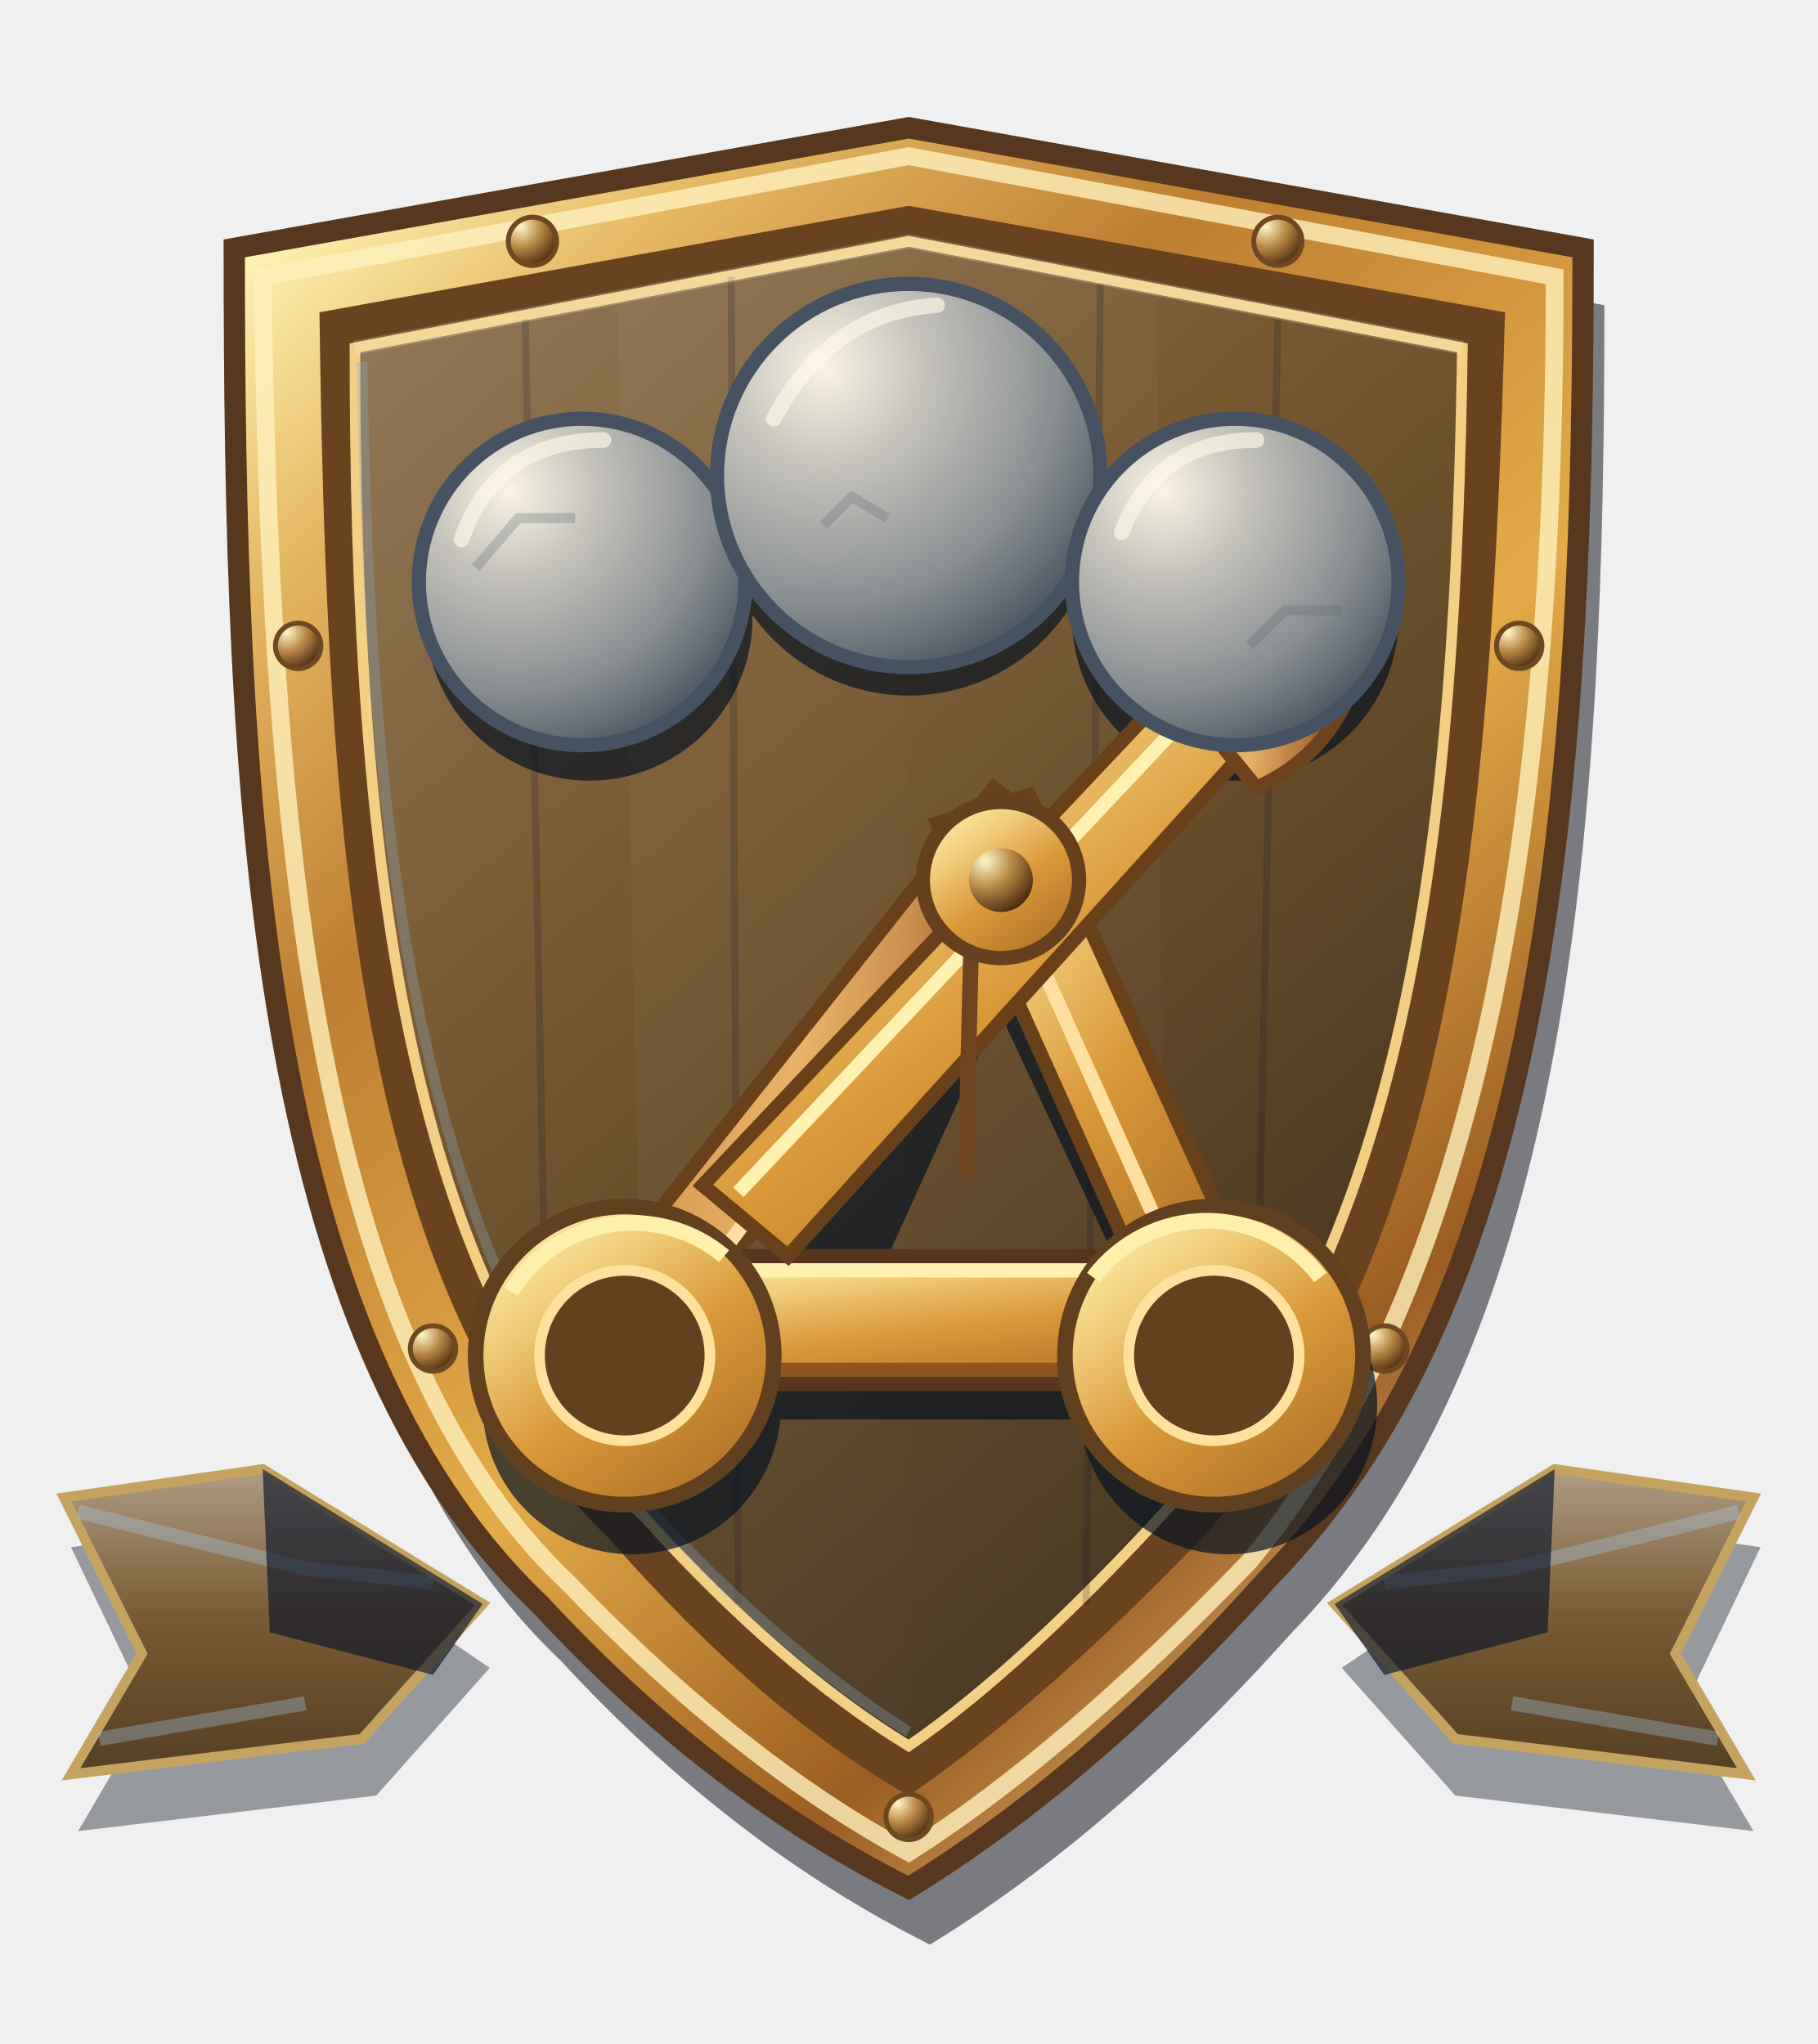
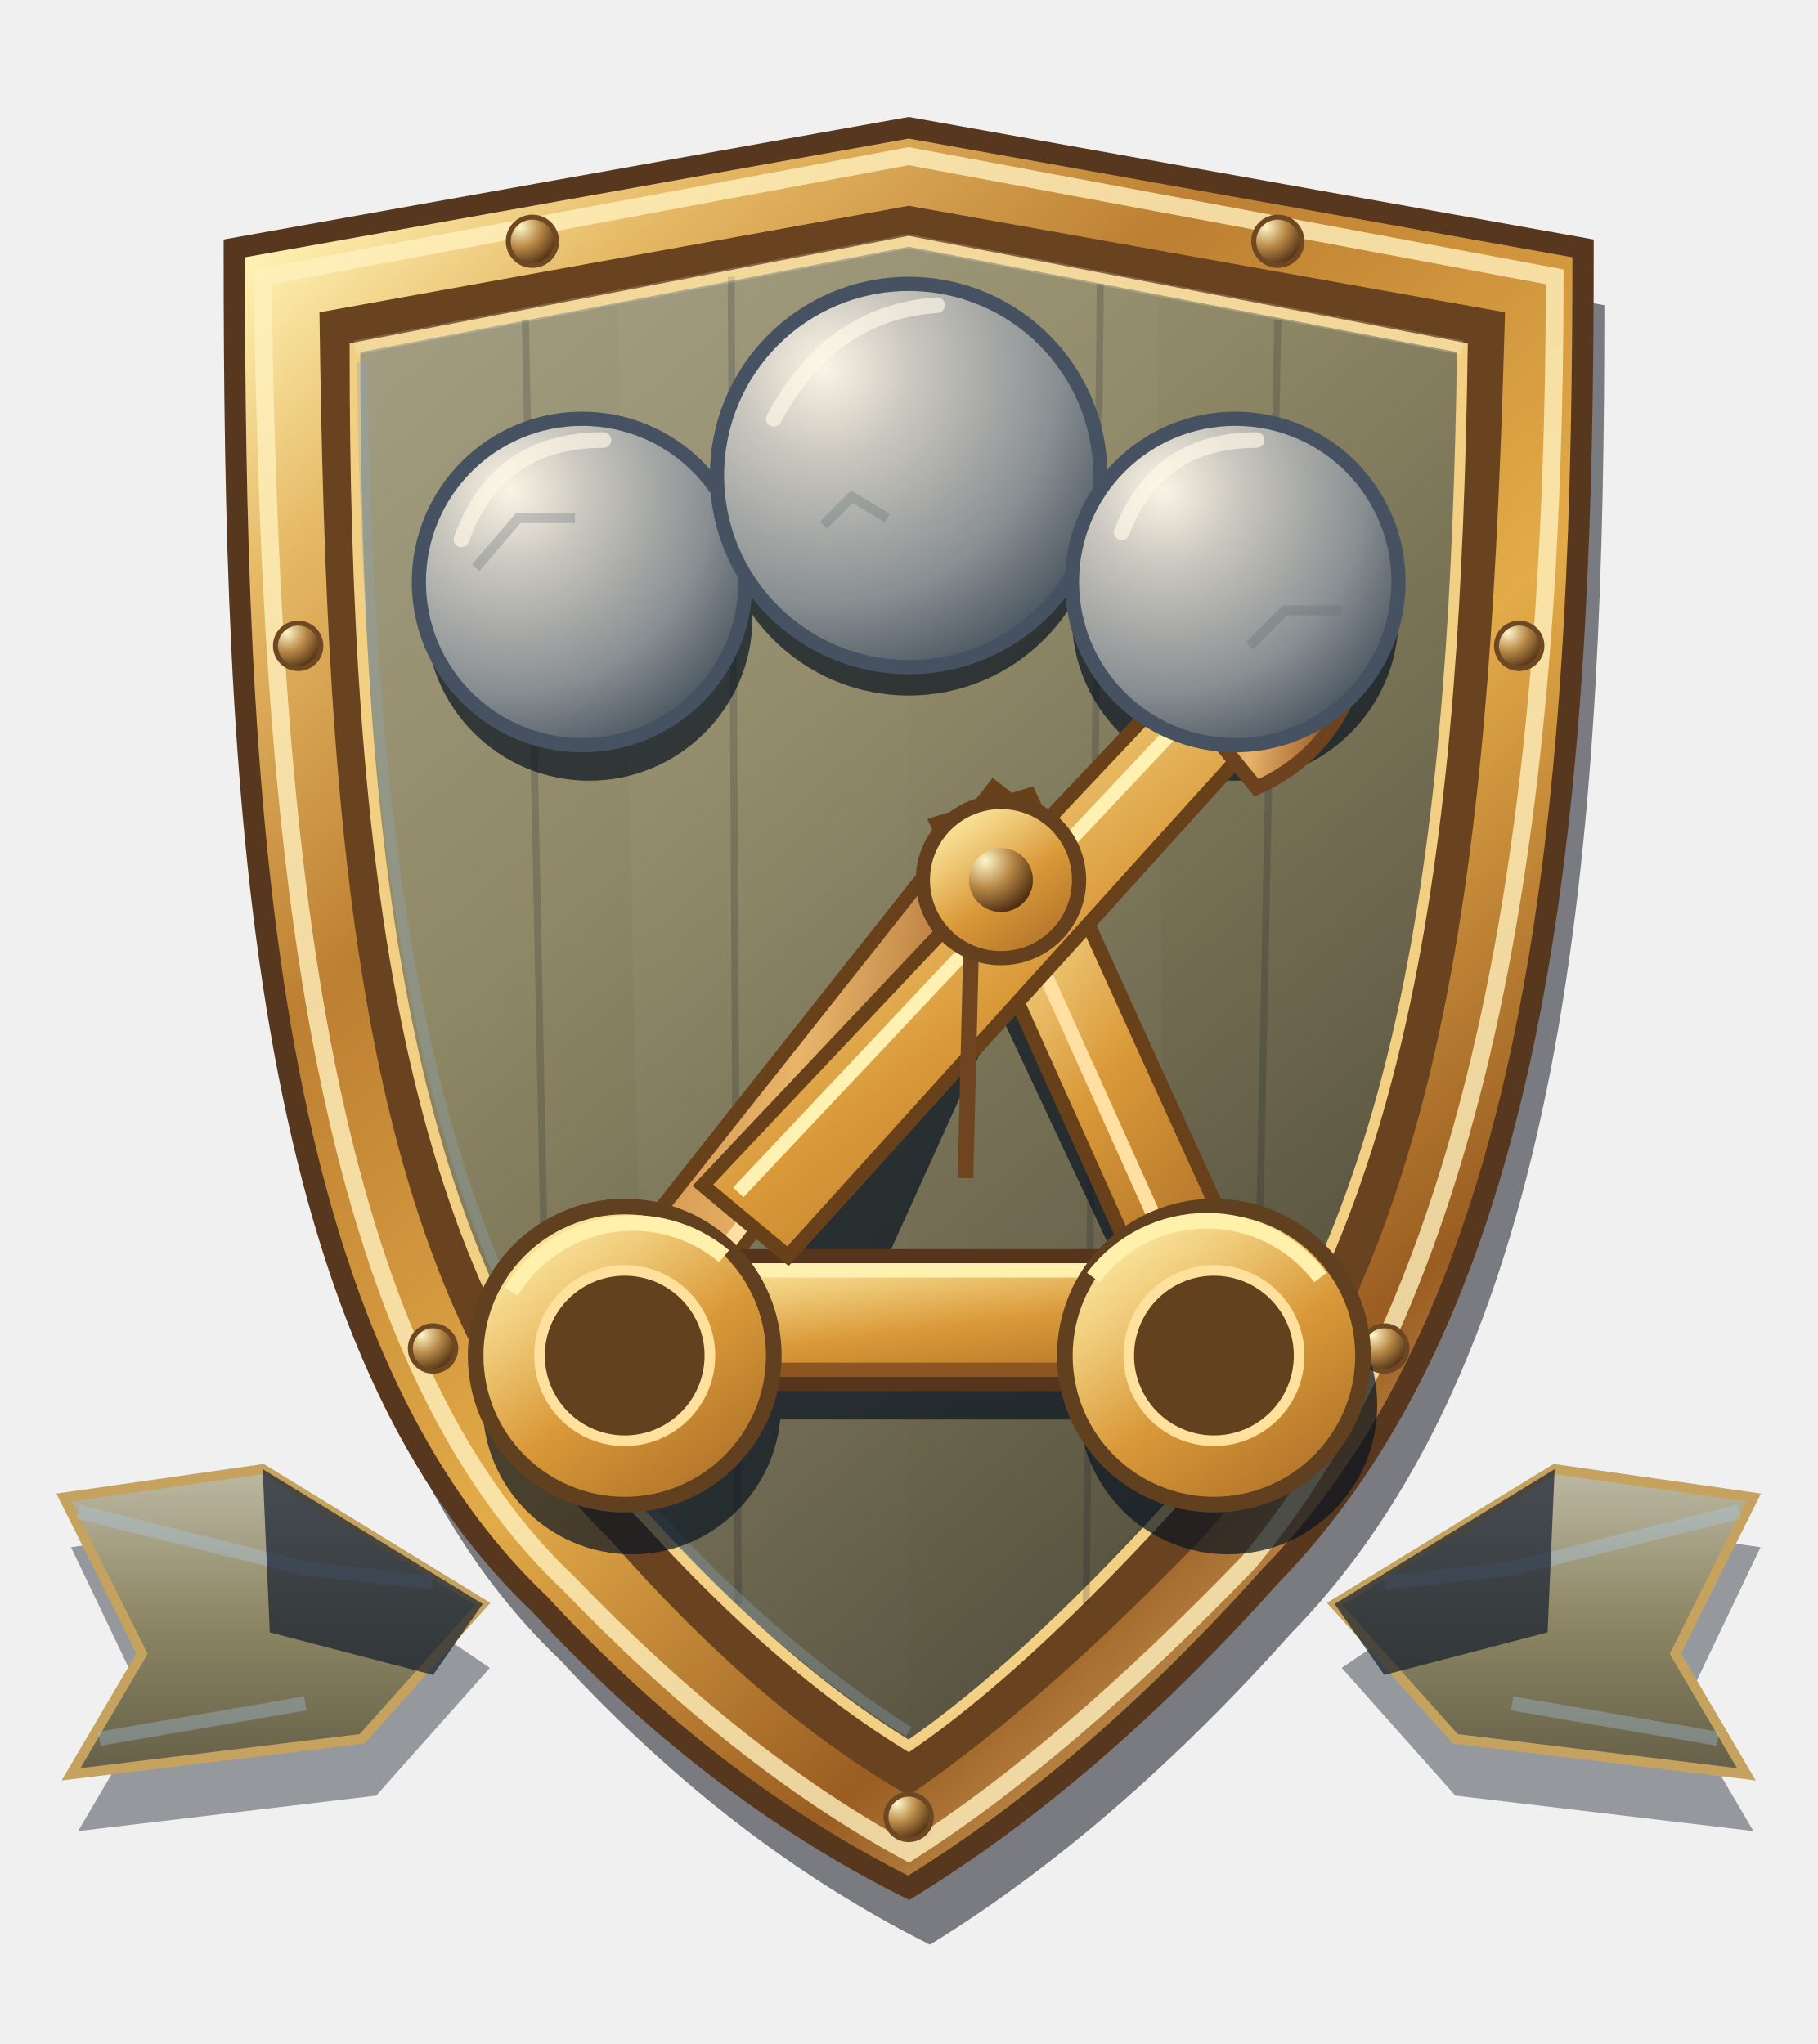
<svg xmlns="http://www.w3.org/2000/svg" width="256" height="288" viewBox="0 0 256 288">
  <defs>
    <linearGradient id="face" x1="0" y1="0" x2="0.65" y2="1">
-       <stop stop-color="#957b5b" />
-       <stop offset=".4" stop-color="#7a5a32" />
-       <stop offset="1" stop-color="#43321c" />
+       <stop stop-color="#a5a085" />
+       <stop offset=".4" stop-color="#8f8866" />
+       <stop offset="1" stop-color="#4f4b38" />
    </linearGradient>
    <linearGradient id="silk" x1="0" y1="0" x2="0" y2="1">
-       <stop stop-color="#af9c84" />
-       <stop offset=".48" stop-color="#7a5a32" />
-       <stop offset="1" stop-color="#553f23" />
+       <stop stop-color="#bcb8a3" />
+       <stop offset=".48" stop-color="#8f8866" />
+       <stop offset="1" stop-color="#645f47" />
    </linearGradient>
    <linearGradient id="rim" x1=".12" y1="0" x2=".8" y2="1">
      <stop stop-color="#fff3b4" />
      <stop offset=".13" stop-color="#e5b864" />
      <stop offset=".31" stop-color="#bd7f32" />
      <stop offset=".57" stop-color="#e3ab48" />
      <stop offset=".8" stop-color="#9a5d22" />
      <stop offset="1" stop-color="#efce83" />
    </linearGradient>
    <linearGradient id="gold" x1=".18" y1="0" x2=".9" y2="1">
      <stop stop-color="#fff1ad" />
      <stop offset=".26" stop-color="#efca78" />
      <stop offset=".54" stop-color="#d99838" />
      <stop offset="1" stop-color="#a86c27" />
    </linearGradient>
    <linearGradient id="edge" x1="0" y1="0" x2=".8" y2="1">
      <stop stop-color="#fff8ce" />
      <stop offset=".6" stop-color="#dba544" />
      <stop offset="1" stop-color="#784519" />
    </linearGradient>
    <linearGradient id="steel" x1="0" y1=".2" x2="1" y2=".7">
      <stop stop-color="#5d6d83" />
      <stop offset=".36" stop-color="#d5e4ea" />
      <stop offset=".55" stop-color="#f6fcfd" />
      <stop offset=".58" stop-color="#a2b5c8" />
      <stop offset="1" stop-color="#566677" />
    </linearGradient>
    <linearGradient id="wood" x1="0" y1="0" x2="1" y2=".2">
      <stop stop-color="#81502b" />
      <stop offset=".23" stop-color="#d89a52" />
      <stop offset=".5" stop-color="#e8b46a" />
      <stop offset=".85" stop-color="#ae7037" />
      <stop offset="1" stop-color="#724121" />
    </linearGradient>
    <linearGradient id="shaft" x1="0" y1="0" x2="1" y2="0">
      <stop stop-color="#6b3b18" />
      <stop offset=".35" stop-color="#f2c773" />
      <stop offset=".6" stop-color="#cb8c3c" />
      <stop offset="1" stop-color="#80501d" />
    </linearGradient>
    <radialGradient id="stone" cx=".28" cy=".22" r=".85">
      <stop stop-color="#faf4e5" />
      <stop offset=".28" stop-color="#c9c6be" />
      <stop offset=".72" stop-color="#898f92" />
      <stop offset="1" stop-color="#4d5863" />
    </radialGradient>
    <radialGradient id="rivet" cx=".25" cy=".2" r=".85">
      <stop stop-color="#fff7ca" />
      <stop offset=".5" stop-color="#b88947" />
      <stop offset="1" stop-color="#503013" />
    </radialGradient>
  </defs>
  <path d="M37 209 L9 213 L20 236 L10 253 L52 248 L68 230 Z" fill="#0c1724" opacity=".4" transform="translate(1 5)" />
  <path d="M219 209 L247 213 L236 236 L246 253 L204 248 L188 230 Z" fill="#0c1724" opacity=".4" transform="translate(1 5)" />
  <path d="M37 207 L9 211 L20 233 L10 250 L51 245 L68 226 Z M219 207 L247 211 L236 233 L246 250 L205 245 L188 226 Z" fill="url(#silk)" stroke="#c5a35f" stroke-width="1.4" />
  <path d="M11 213 L43 221 L61 223 M245 213 L213 221 L195 223 M14 245 L43 240 M242 245 L213 240" fill="none" stroke="#a7cdf0" stroke-opacity=".32" stroke-width="2" />
  <path d="M37 207 L38 230 L61 236 L68 226 Z M219 207 L218 230 L195 236 L188 226 Z" fill="#0b162b" opacity=".66" />
  <path d="M128 18 L223 35 C223 106 219 181 179 222 Q154 250 128 266 Q100 252 76 226 C36 188 33 111 33 35 Z" fill="#0b1018" opacity=".52" transform="translate(3 8)" />
  <path d="M128 18 L223 35 C223 106 219 181 179 222 Q154 250 128 266 Q100 252 76 226 C36 188 33 111 33 35 Z" fill="url(#rim)" stroke="#57371d" stroke-width="3" />
  <path d="M128 22 L219 39 C219 115 209 180 176 220 Q150 247 128 261 Q104 248 80 223 C44 189 38 116 37 39 Z" fill="none" stroke="#fff0bd" stroke-width="2.5" opacity=".8" />
  <path d="M128 29 L212 44 C210 117 205 176 170 216 Q147 240 128 253 Q107 241 86 217 C50 182 46 118 45 44 Z" fill="#69421f" />
  <path d="M128 34 L206 49 C205 116 199 174 165 212 Q144 235 128 246 Q110 235 91 214 C57 181 50 121 50 49 Z" fill="url(#face)" stroke="#f2cf83" stroke-width="1.5" />
  <path d="M128 34 L87 43 L91 214 Q110 235 128 246 Z" fill="#fff" opacity=".035" />
  <path d="M128 34 L163 41 L164 211 Q144 235 128 246 Z" fill="#fff" opacity=".025" />
  <path d="M74 45 L77 193 M103 39 L104 226 M155 40 L153 226 M180 45 L177 195" fill="none" stroke="#080d21" stroke-width="1" opacity=".17" />
  <path d="M50 49 L128 34 L206 49" fill="none" stroke="#fff" stroke-opacity=".18" stroke-width="2" />
  <path d="M51 51 C52 119 59 178 91 212 Q109 232 128 244" fill="none" stroke="#8ba6bc" stroke-opacity=".32" stroke-width="1.5" />
  <g fill="url(#rivet)" stroke="#6e4823" stroke-width=".7">
    <circle cx="75" cy="34" r="3.4" />
    <circle cx="180" cy="34" r="3.4" />
    <circle cx="42" cy="91" r="3.2" />
    <circle cx="214" cy="91" r="3.2" />
    <circle cx="61" cy="190" r="3.2" />
    <circle cx="195" cy="190" r="3.2" />
    <circle cx="128" cy="256" r="3.2" />
  </g>
  <g transform="translate(2 5)" fill="#071221" opacity=".7">
    <path d="M81 179 L179 179 L183 195 L77 195 Z M106 178 L136 112 L148 117 L119 181 Z M141 115 L174 179 L161 185 L131 121 Z" />
    <circle cx="87" cy="193" r="21" />
    <circle cx="171" cy="193" r="21" />
    <circle cx="81" cy="82" r="23" />
    <circle cx="126" cy="66" r="27" />
    <circle cx="172" cy="82" r="23" />
  </g>
  <path d="M87 178 L140 111 L149 118 L98 184 Z" fill="url(#wood)" stroke="#68411b" stroke-width="2" />
  <path d="M132 116 L145 112 L175 178 L163 185 Z" fill="url(#gold)" stroke="#68411b" stroke-width="2" />
  <path d="M96 184 L146 118 M139 119 L166 179" fill="none" stroke="#ffdfa2" stroke-width="2" />
  <path d="M78 177 L181 177 L181 195 L78 195 Z" fill="url(#gold)" stroke="#57351d" stroke-width="2" />
  <path d="M79 179 L179 179" stroke="#fff0b0" stroke-width="2" />
  <path d="M78 193 L180 193" stroke="#8c5522" stroke-width="2" />
  <path d="M99 167 L166 96 L177 104 L111 177 Z" fill="url(#gold)" stroke="#68411b" stroke-width="2" />
  <path d="M104 168 L169 99" stroke="#fff1b1" stroke-width="2" />
  <path d="M168 100 L181 89 L190 98 Q186 107 177 111 Z" fill="url(#wood)" stroke="#6c431e" stroke-width="2" />
  <path d="M176 95 L184 97" stroke="#fae0aa" stroke-width="2" stroke-linecap="round" />
  <path d="M137 125 L136 166" stroke="#6f4521" stroke-width="2.2" />
  <circle cx="141" cy="124" r="11" fill="url(#gold)" stroke="#65401f" stroke-width="2" />
  <circle cx="141" cy="124" r="4.5" fill="url(#rivet)" />
  <g stroke="#60401f" stroke-width="2.2">
    <circle cx="88" cy="191" r="21" fill="url(#gold)" />
    <circle cx="171" cy="191" r="21" fill="url(#gold)" />
  </g>
  <g fill="#63401e" stroke="#ffe09c" stroke-width="1.5">
    <circle cx="88" cy="191" r="12" />
    <circle cx="171" cy="191" r="12" />
  </g>
  <path d="M72 182 A20 20 0 0 1 102 177 M154 180 A20 20 0 0 1 186 180" fill="none" stroke="#fff0ac" stroke-width="2.2" />
  <g fill="url(#stone)" stroke="#465262" stroke-width="2">
    <circle cx="82" cy="82" r="23" />
    <circle cx="128" cy="67" r="27" />
    <circle cx="174" cy="82" r="23" />
  </g>
  <path d="M65 76 Q70 62 85 62 M109 59 Q117 44 132 43 M158 75 Q163 62 177 62" fill="none" stroke="#fff9e8" stroke-opacity=".65" stroke-width="2.2" stroke-linecap="round" />
  <path d="M67 80 L73 73 L81 73 M116 74 L120 70 L125 73 M176 91 L181 86 L189 86" fill="none" stroke="#606b73" stroke-opacity=".3" stroke-width="1.4" />
</svg>
